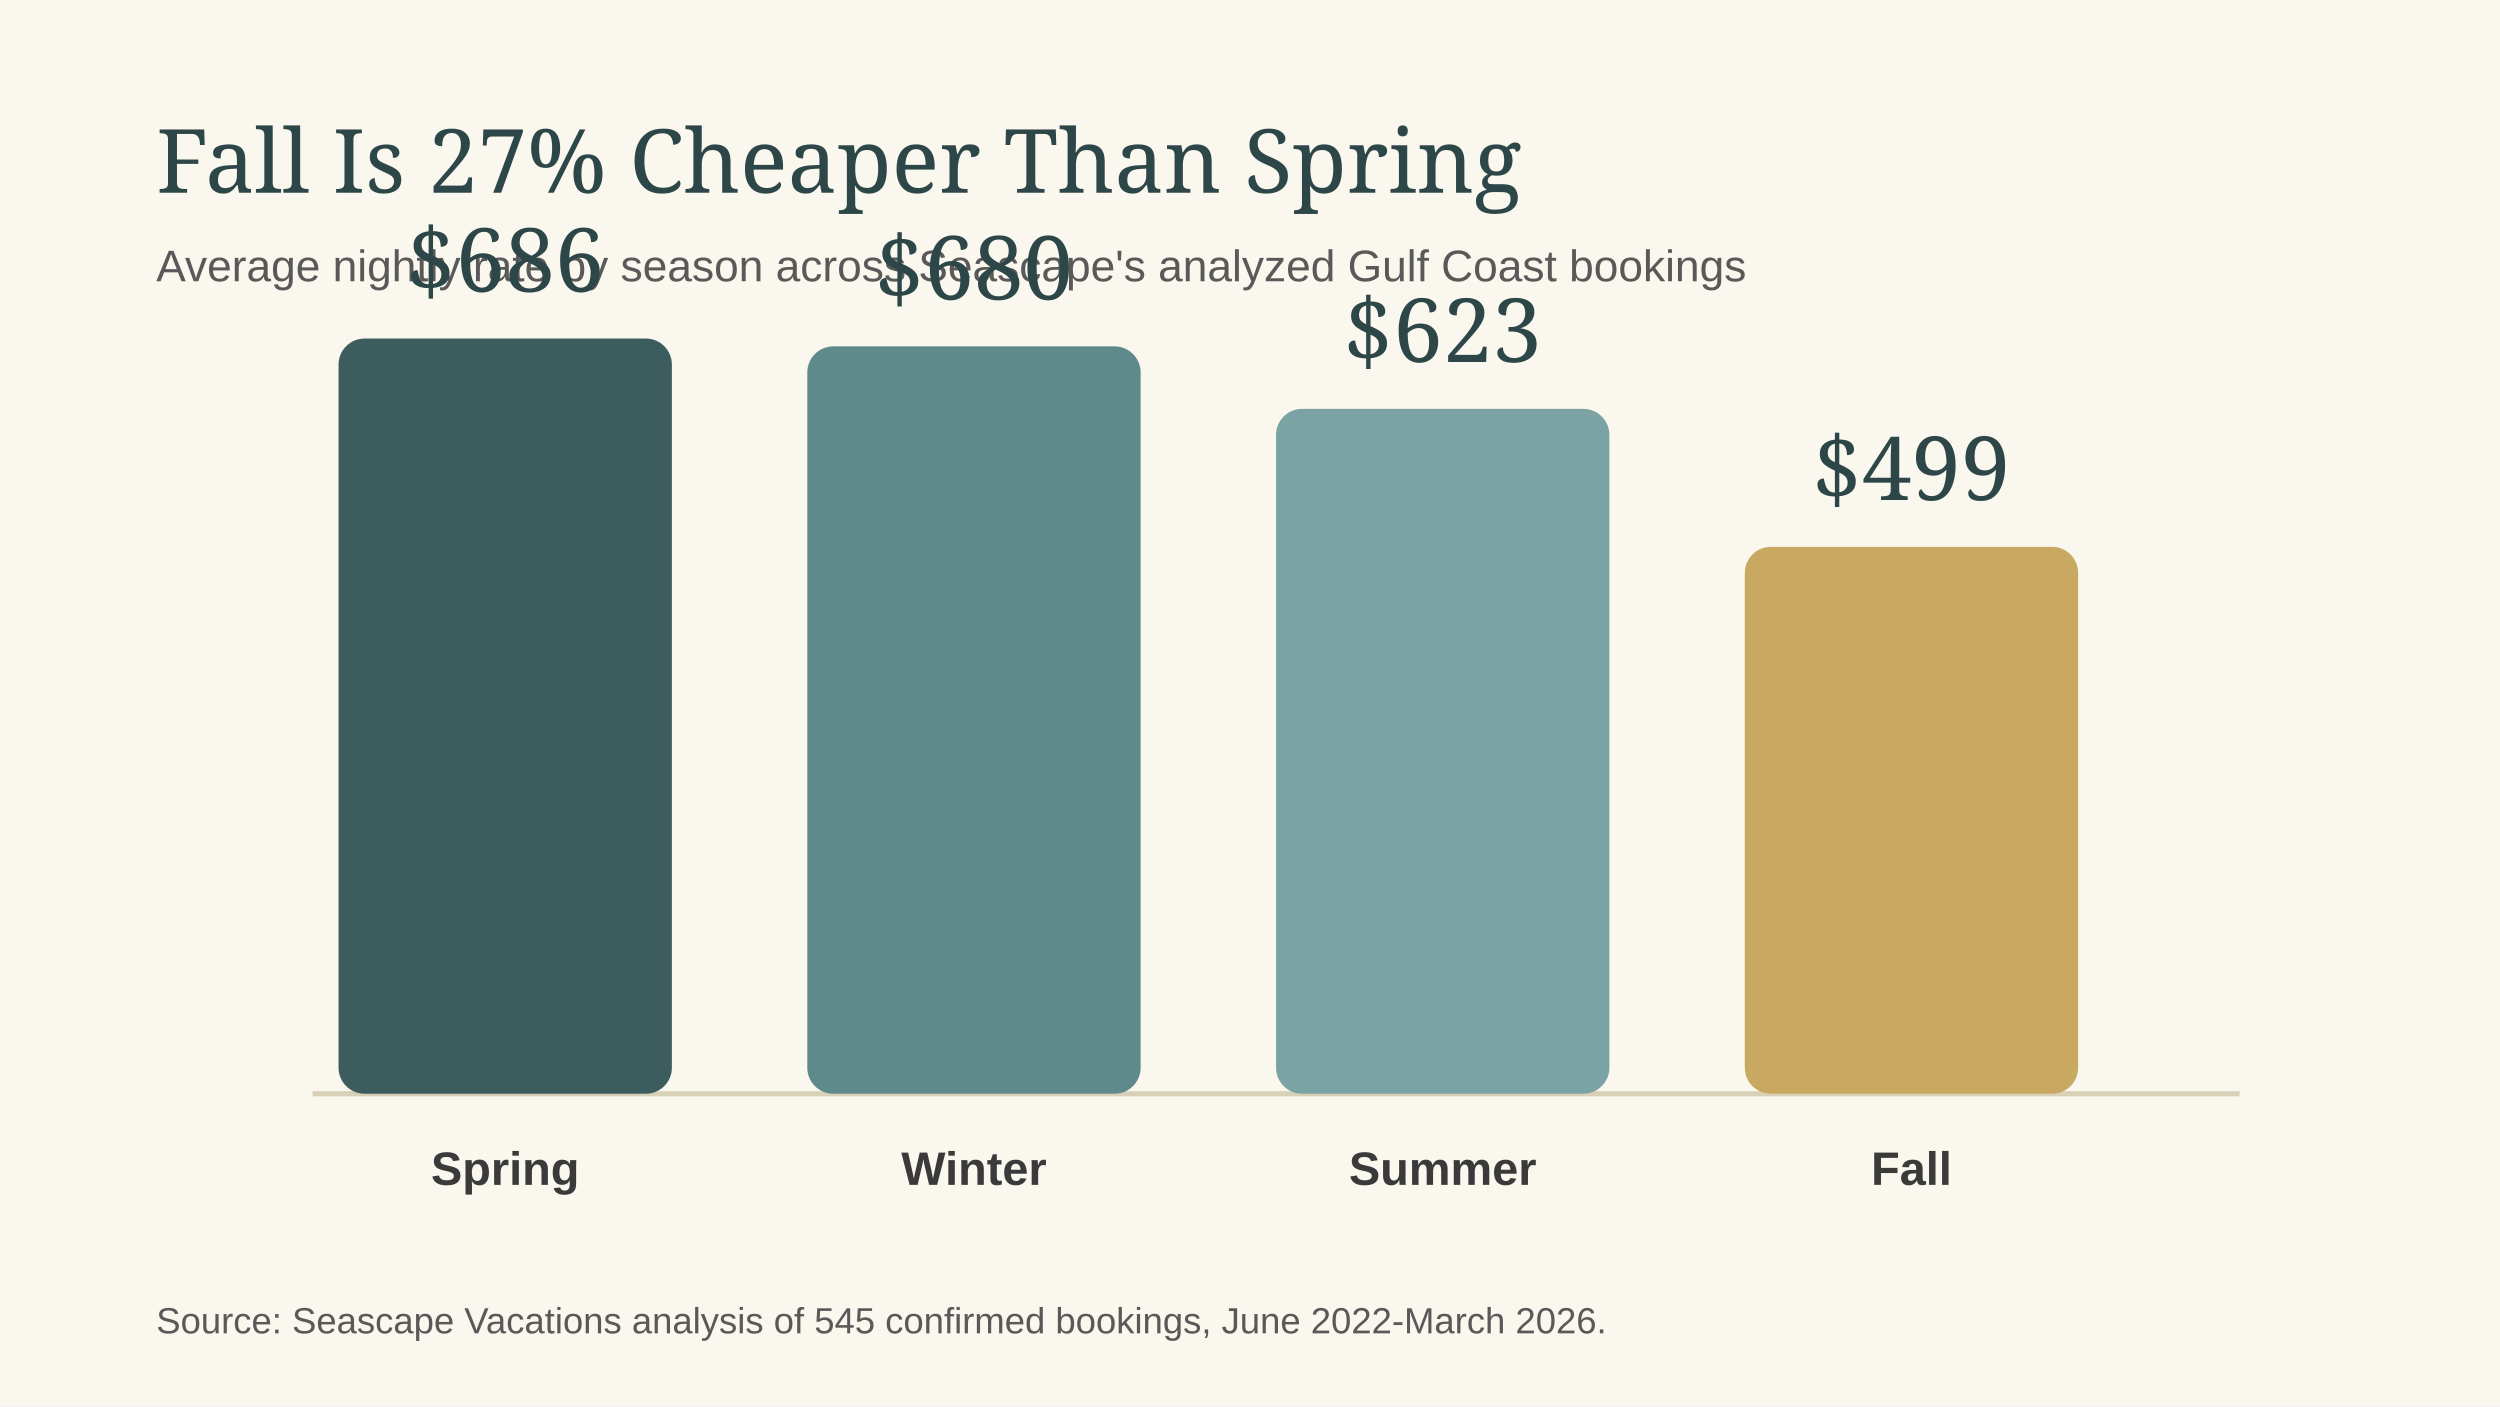
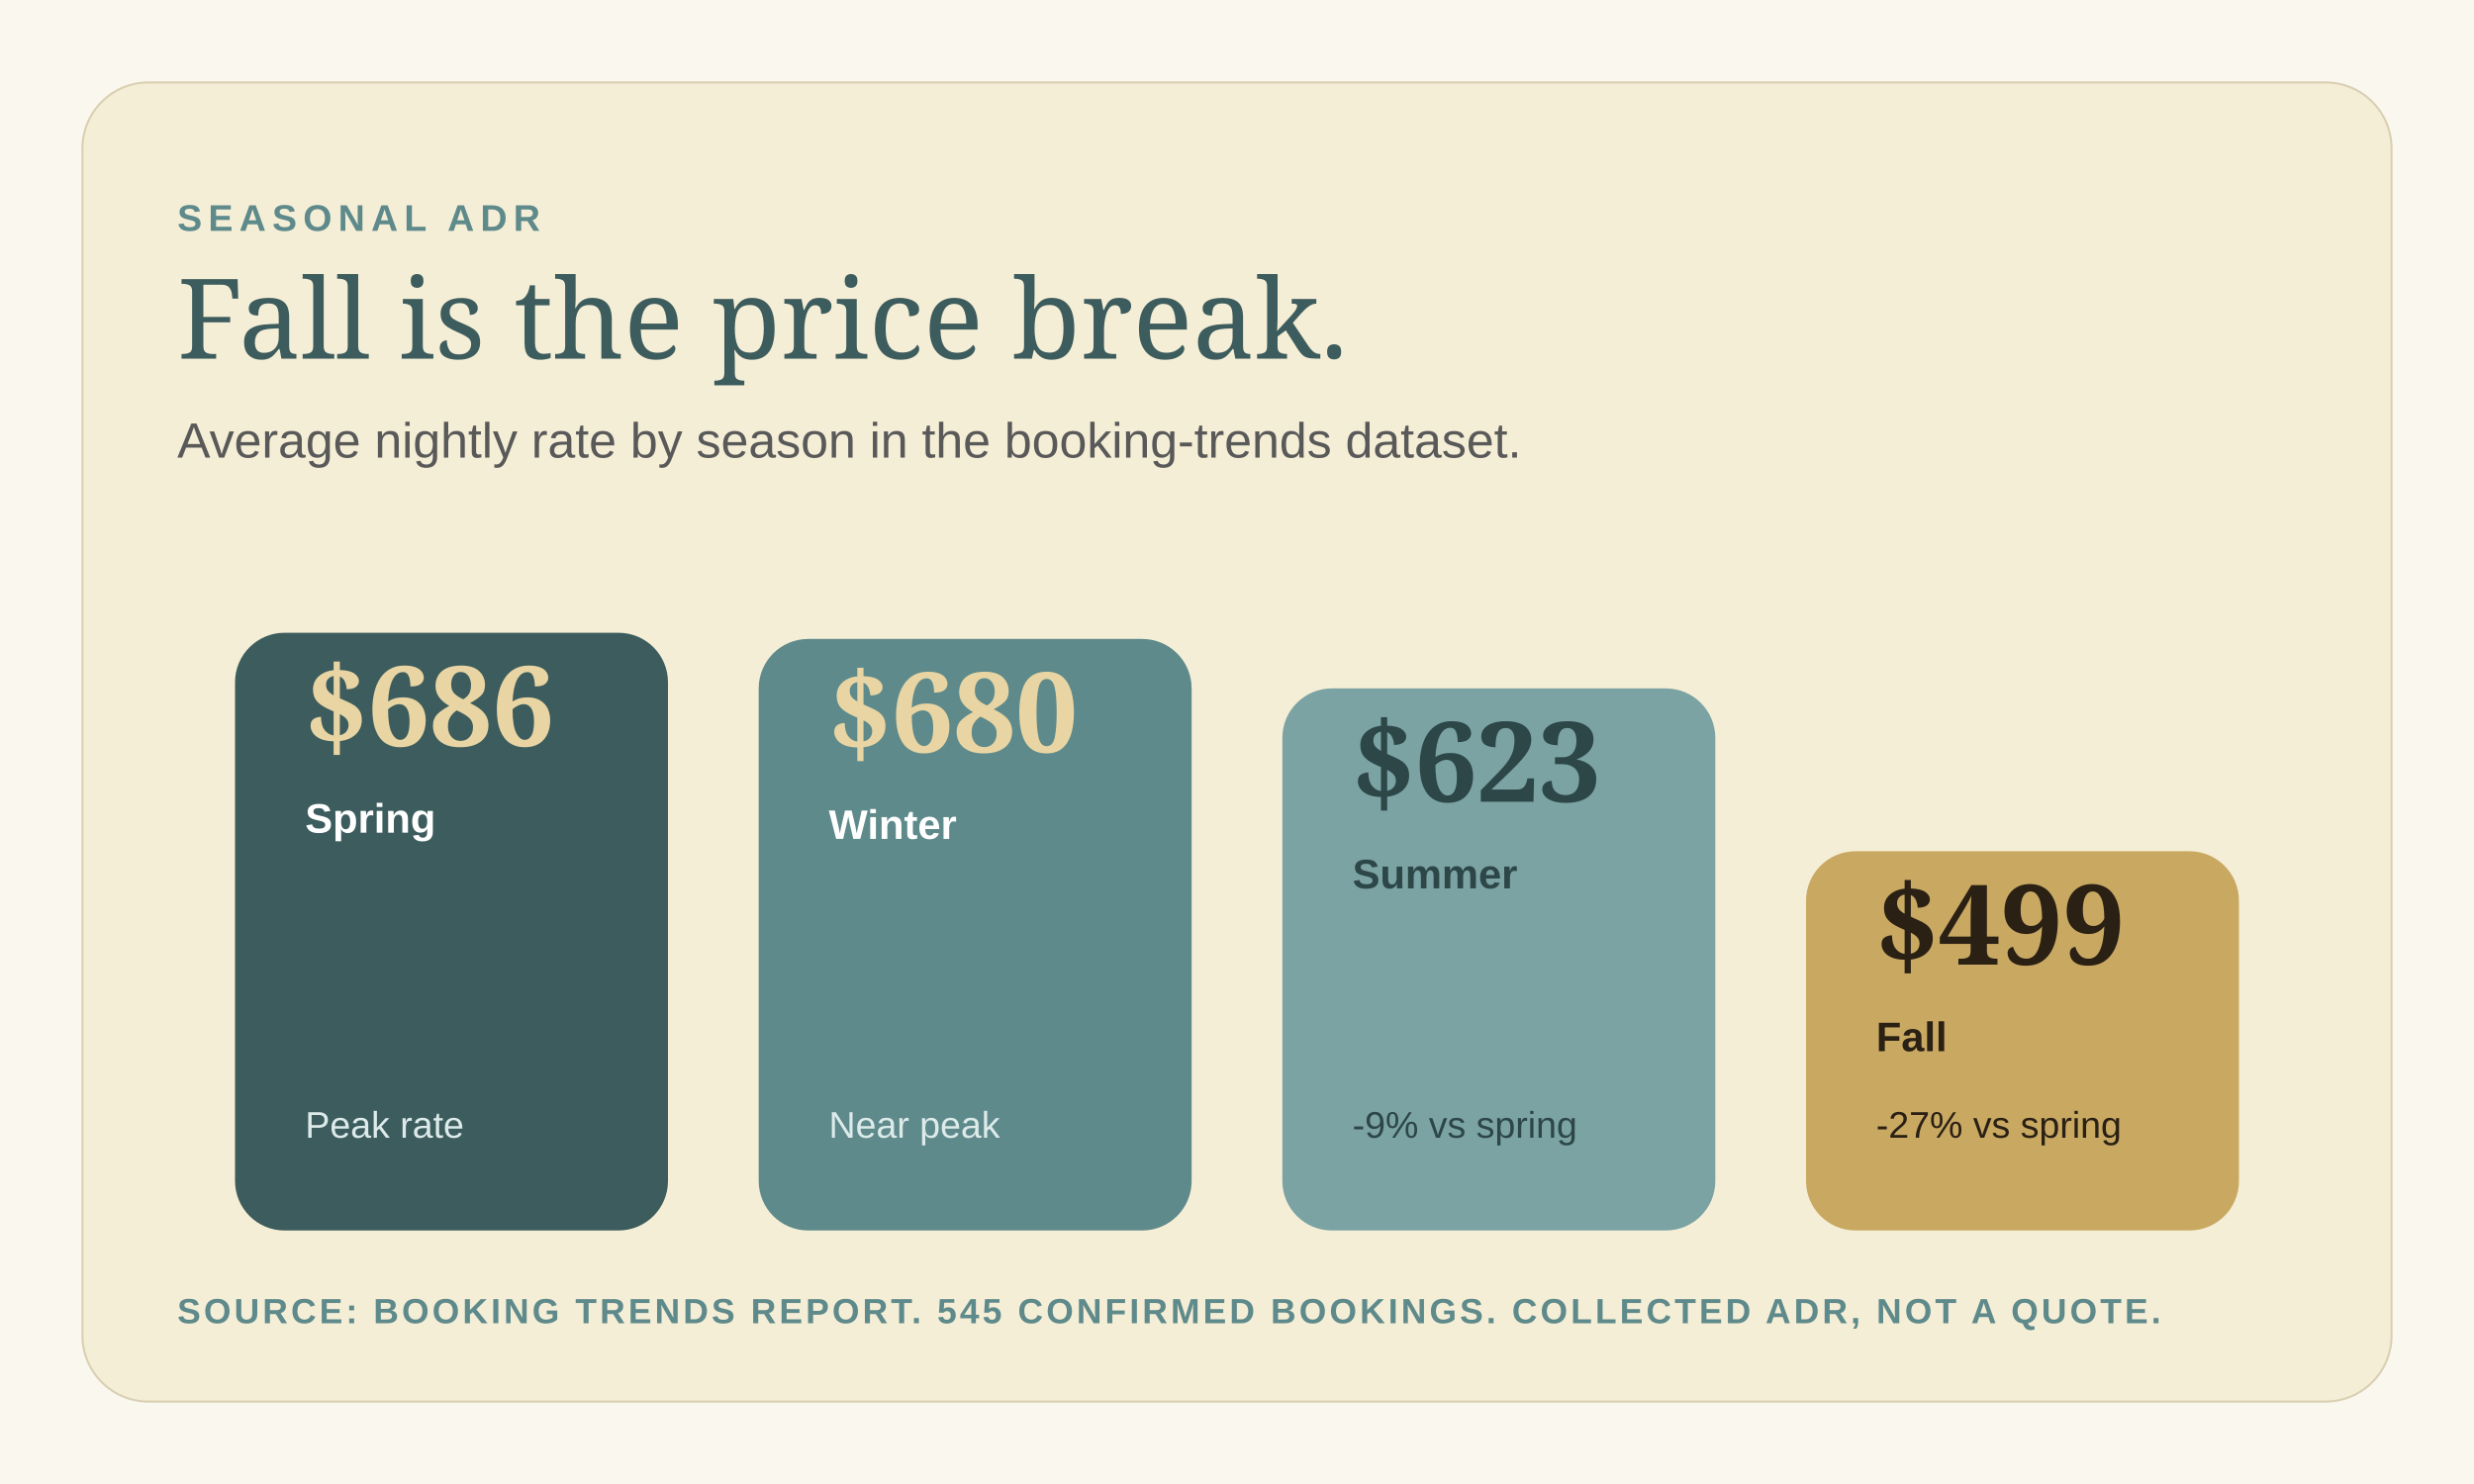
- <svg xmlns="http://www.w3.org/2000/svg" width="960" height="540" viewBox="0 0 960 540" role="img" aria-labelledby="title desc">
-   <rect width="960" height="540" fill="#FAF7EE" />
-   <text x="60" y="74" font-family="Georgia, serif" font-size="34" fill="#2D4647">Fall Is 27% Cheaper Than Spring</text>
-   <text x="60" y="108" font-family="Arial, sans-serif" font-size="17" fill="#595959">Average nightly rate by season across Seascape's analyzed Gulf Coast bookings</text>
-   <line x1="120" y1="420" x2="860" y2="420" stroke="#D9D0B8" stroke-width="2" />
-   <rect x="130" y="130" width="128" height="290" rx="10" fill="#3D5C5D" />
-   <rect x="310" y="133" width="128" height="287" rx="10" fill="#5F8A8B" />
-   <rect x="490" y="157" width="128" height="263" rx="10" fill="#7BA3A4" />
-   <rect x="670" y="210" width="128" height="210" rx="10" fill="#C9A962" />
-   <text x="194" y="112" text-anchor="middle" font-family="Georgia, serif" font-size="34" fill="#2D4647">$686</text>
-   <text x="374" y="115" text-anchor="middle" font-family="Georgia, serif" font-size="34" fill="#2D4647">$680</text>
-   <text x="554" y="139" text-anchor="middle" font-family="Georgia, serif" font-size="34" fill="#2D4647">$623</text>
-   <text x="734" y="192" text-anchor="middle" font-family="Georgia, serif" font-size="34" fill="#2D4647">$499</text>
-   <text x="194" y="455" text-anchor="middle" font-family="Arial, sans-serif" font-size="18" font-weight="700" fill="#3A3A3A">Spring</text>
-   <text x="374" y="455" text-anchor="middle" font-family="Arial, sans-serif" font-size="18" font-weight="700" fill="#3A3A3A">Winter</text>
-   <text x="554" y="455" text-anchor="middle" font-family="Arial, sans-serif" font-size="18" font-weight="700" fill="#3A3A3A">Summer</text>
-   <text x="734" y="455" text-anchor="middle" font-family="Arial, sans-serif" font-size="18" font-weight="700" fill="#3A3A3A">Fall</text>
-   <text x="60" y="512" font-family="Arial, sans-serif" font-size="14" fill="#595959">Source: Seascape Vacations analysis of 545 confirmed bookings, June 2022-March 2026.</text>
+ <svg xmlns="http://www.w3.org/2000/svg" width="1200" height="720" viewBox="0 0 1200 720" role="img" aria-labelledby="title desc">
+   <rect width="1200" height="720" fill="#FAF7EE" />
+   <rect x="40" y="40" width="1120" height="640" rx="32" fill="#F5EED6" stroke="#D9CFB2" />
+   <text x="86" y="112" fill="#5F8A8B" font-family="Poppins, Arial, sans-serif" font-size="18" font-weight="700" letter-spacing="3">SEASONAL ADR</text>
+   <text x="86" y="174" fill="#3D5C5D" font-family="Playfair Display, Georgia, serif" font-size="54" font-weight="500">Fall is the price break.</text>
+   <text x="86" y="222" fill="#595959" font-family="Poppins, Arial, sans-serif" font-size="24">Average nightly rate by season in the booking-trends dataset.</text>
+   <g transform="translate(114 292)">
+     <g transform="translate(0 0)">
+       <rect x="0" y="15" width="210" height="290" rx="24" fill="#3D5C5D" />
+       <text x="34" y="70" fill="#E8D5A3" font-family="Playfair Display, Georgia, serif" font-size="54" font-weight="700">$686</text>
+       <text x="34" y="112" fill="#FFFFFF" font-family="Poppins, Arial, sans-serif" font-size="20" font-weight="700">Spring</text>
+       <text x="34" y="260" fill="#DDEAEA" font-family="Poppins, Arial, sans-serif" font-size="18">Peak rate</text>
+     </g>
+     <g transform="translate(254 3)">
+       <rect x="0" y="15" width="210" height="287" rx="24" fill="#5F8A8B" />
+       <text x="34" y="70" fill="#E8D5A3" font-family="Playfair Display, Georgia, serif" font-size="54" font-weight="700">$680</text>
+       <text x="34" y="112" fill="#FFFFFF" font-family="Poppins, Arial, sans-serif" font-size="20" font-weight="700">Winter</text>
+       <text x="34" y="257" fill="#DDEAEA" font-family="Poppins, Arial, sans-serif" font-size="18">Near peak</text>
+     </g>
+     <g transform="translate(508 27)">
+       <rect x="0" y="15" width="210" height="263" rx="24" fill="#7BA3A4" />
+       <text x="34" y="70" fill="#2D4647" font-family="Playfair Display, Georgia, serif" font-size="54" font-weight="700">$623</text>
+       <text x="34" y="112" fill="#2D4647" font-family="Poppins, Arial, sans-serif" font-size="20" font-weight="700">Summer</text>
+       <text x="34" y="233" fill="#2D4647" font-family="Poppins, Arial, sans-serif" font-size="18">-9% vs spring</text>
+     </g>
+     <g transform="translate(762 106)">
+       <rect x="0" y="15" width="210" height="184" rx="24" fill="#C9A962" />
+       <text x="34" y="70" fill="#2A2014" font-family="Playfair Display, Georgia, serif" font-size="54" font-weight="700">$499</text>
+       <text x="34" y="112" fill="#2A2014" font-family="Poppins, Arial, sans-serif" font-size="20" font-weight="700">Fall</text>
+       <text x="34" y="154" fill="#2A2014" font-family="Poppins, Arial, sans-serif" font-size="18">-27% vs spring</text>
+     </g>
+   </g>
+   <text x="86" y="642" fill="#5F8A8B" font-family="Poppins, Arial, sans-serif" font-size="17" font-weight="700" letter-spacing="1.5">SOURCE: BOOKING TRENDS REPORT. 545 CONFIRMED BOOKINGS. COLLECTED ADR, NOT A QUOTE.</text>
</svg>
